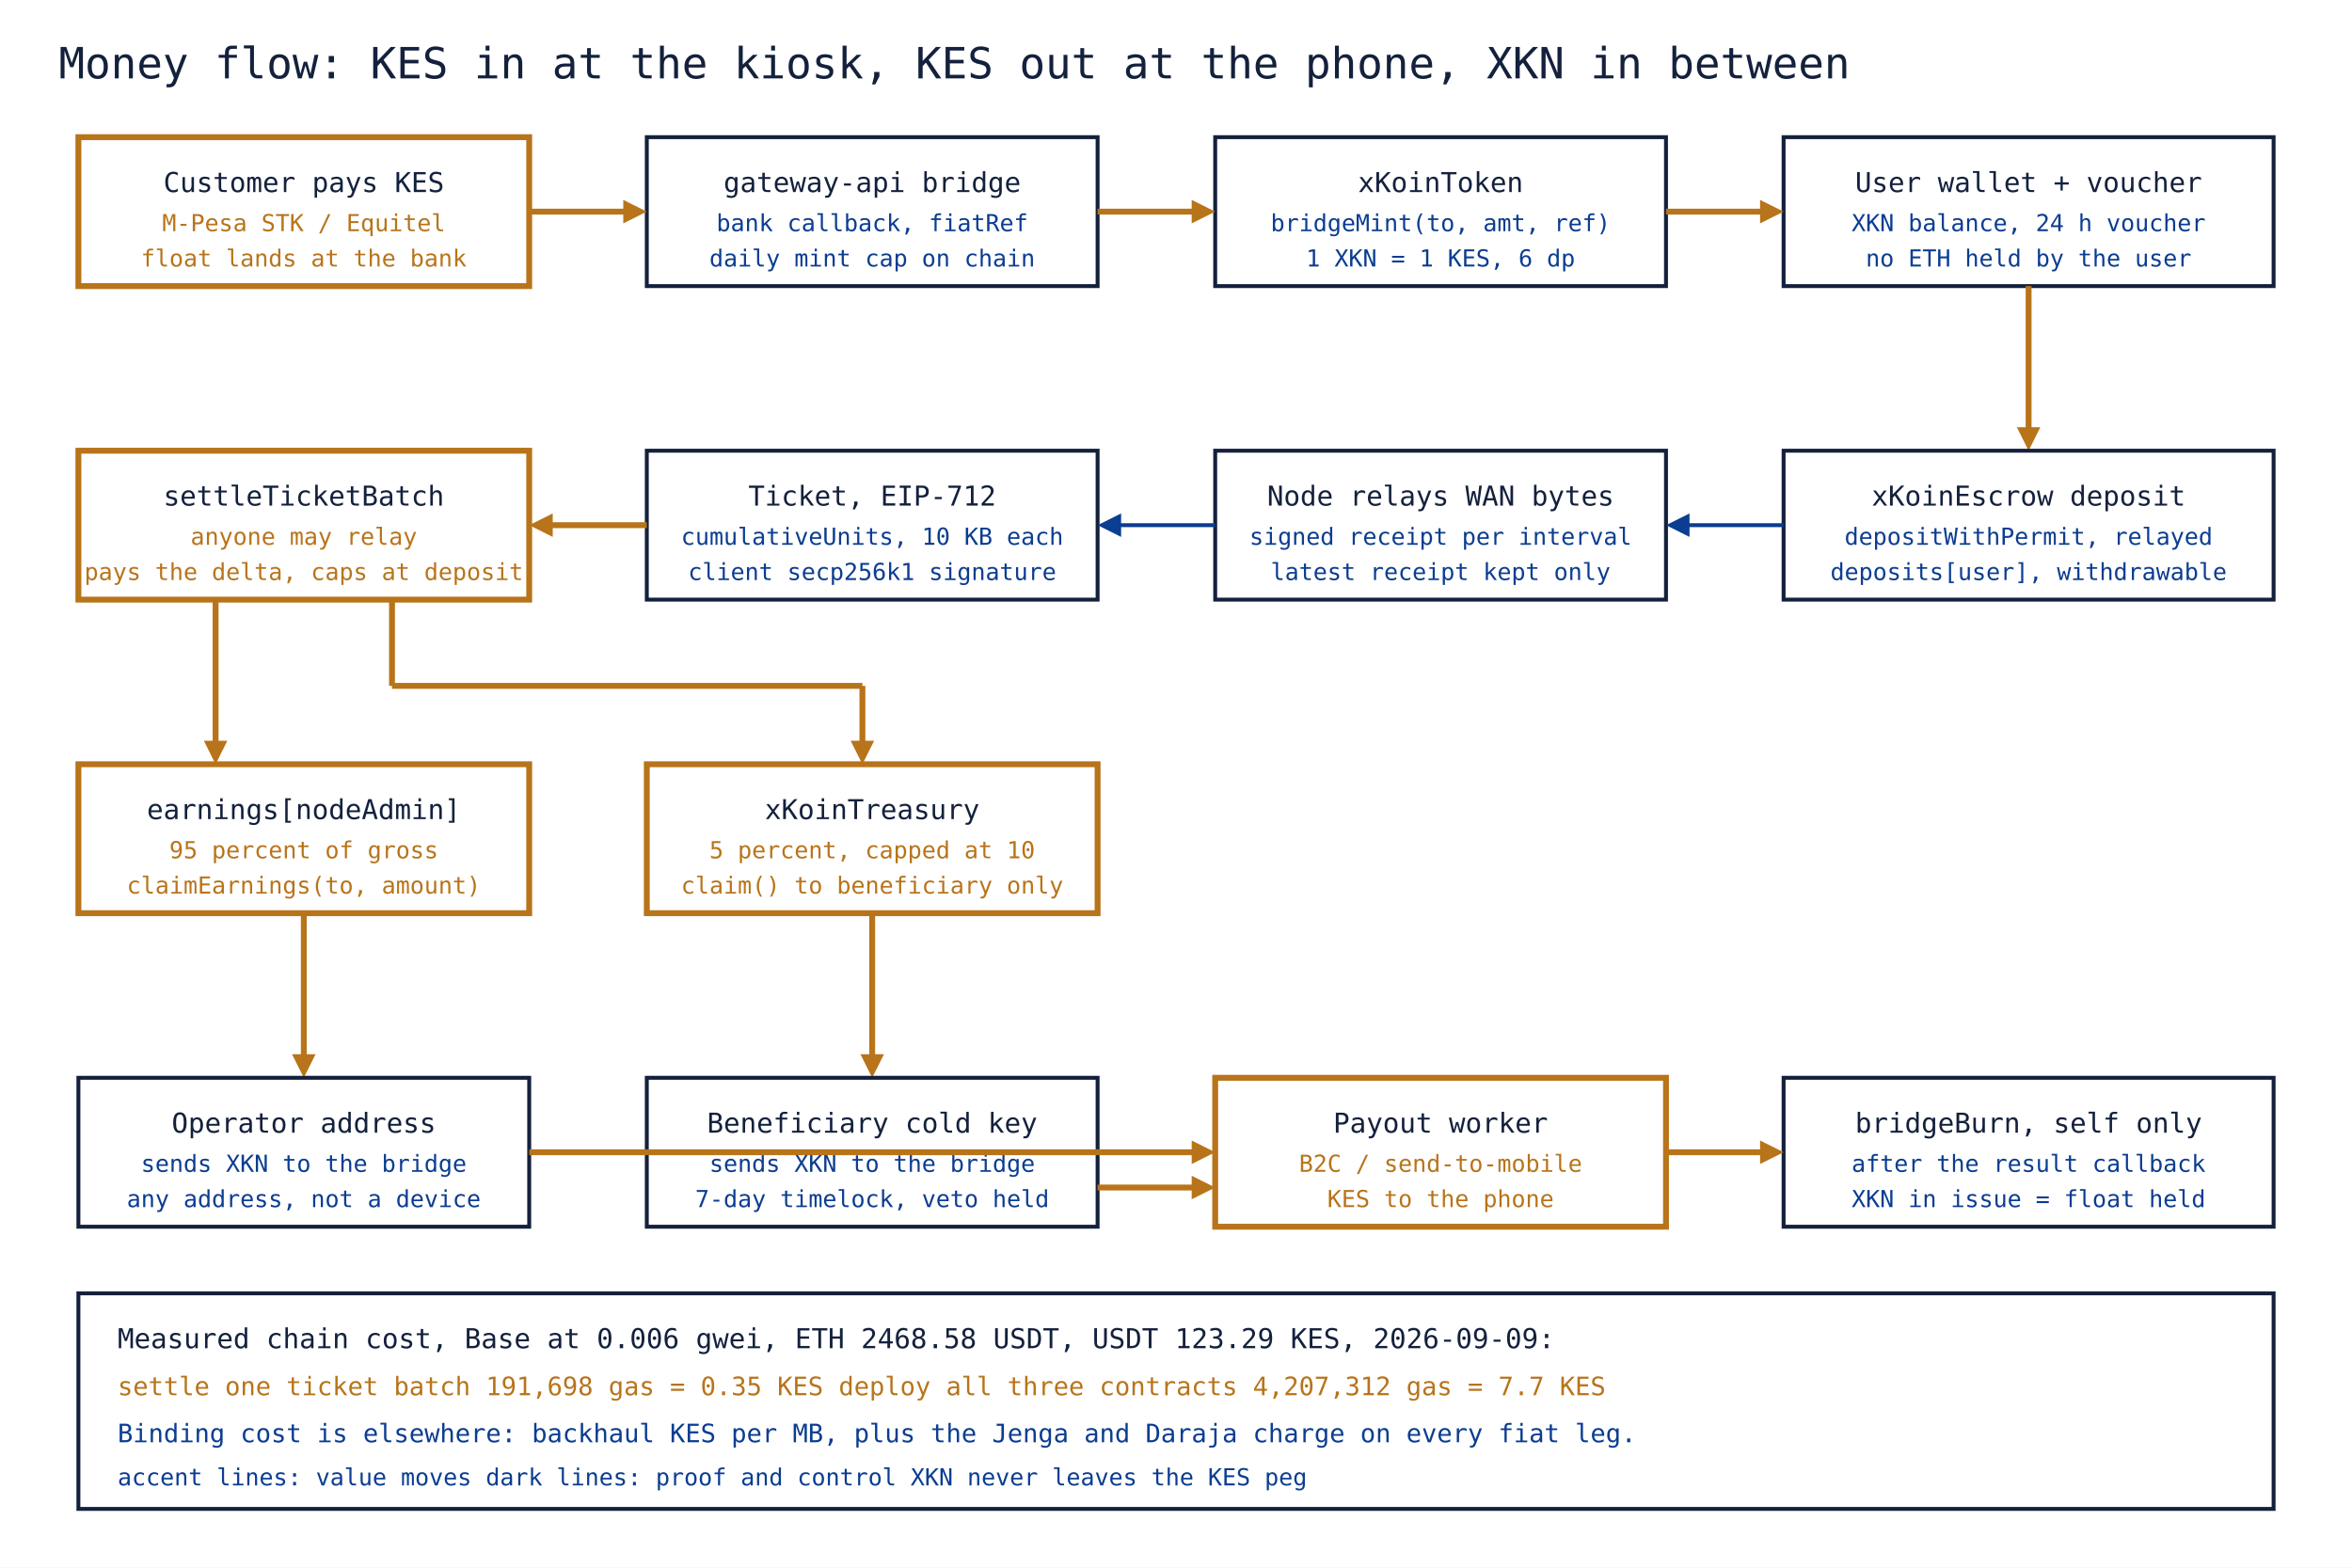
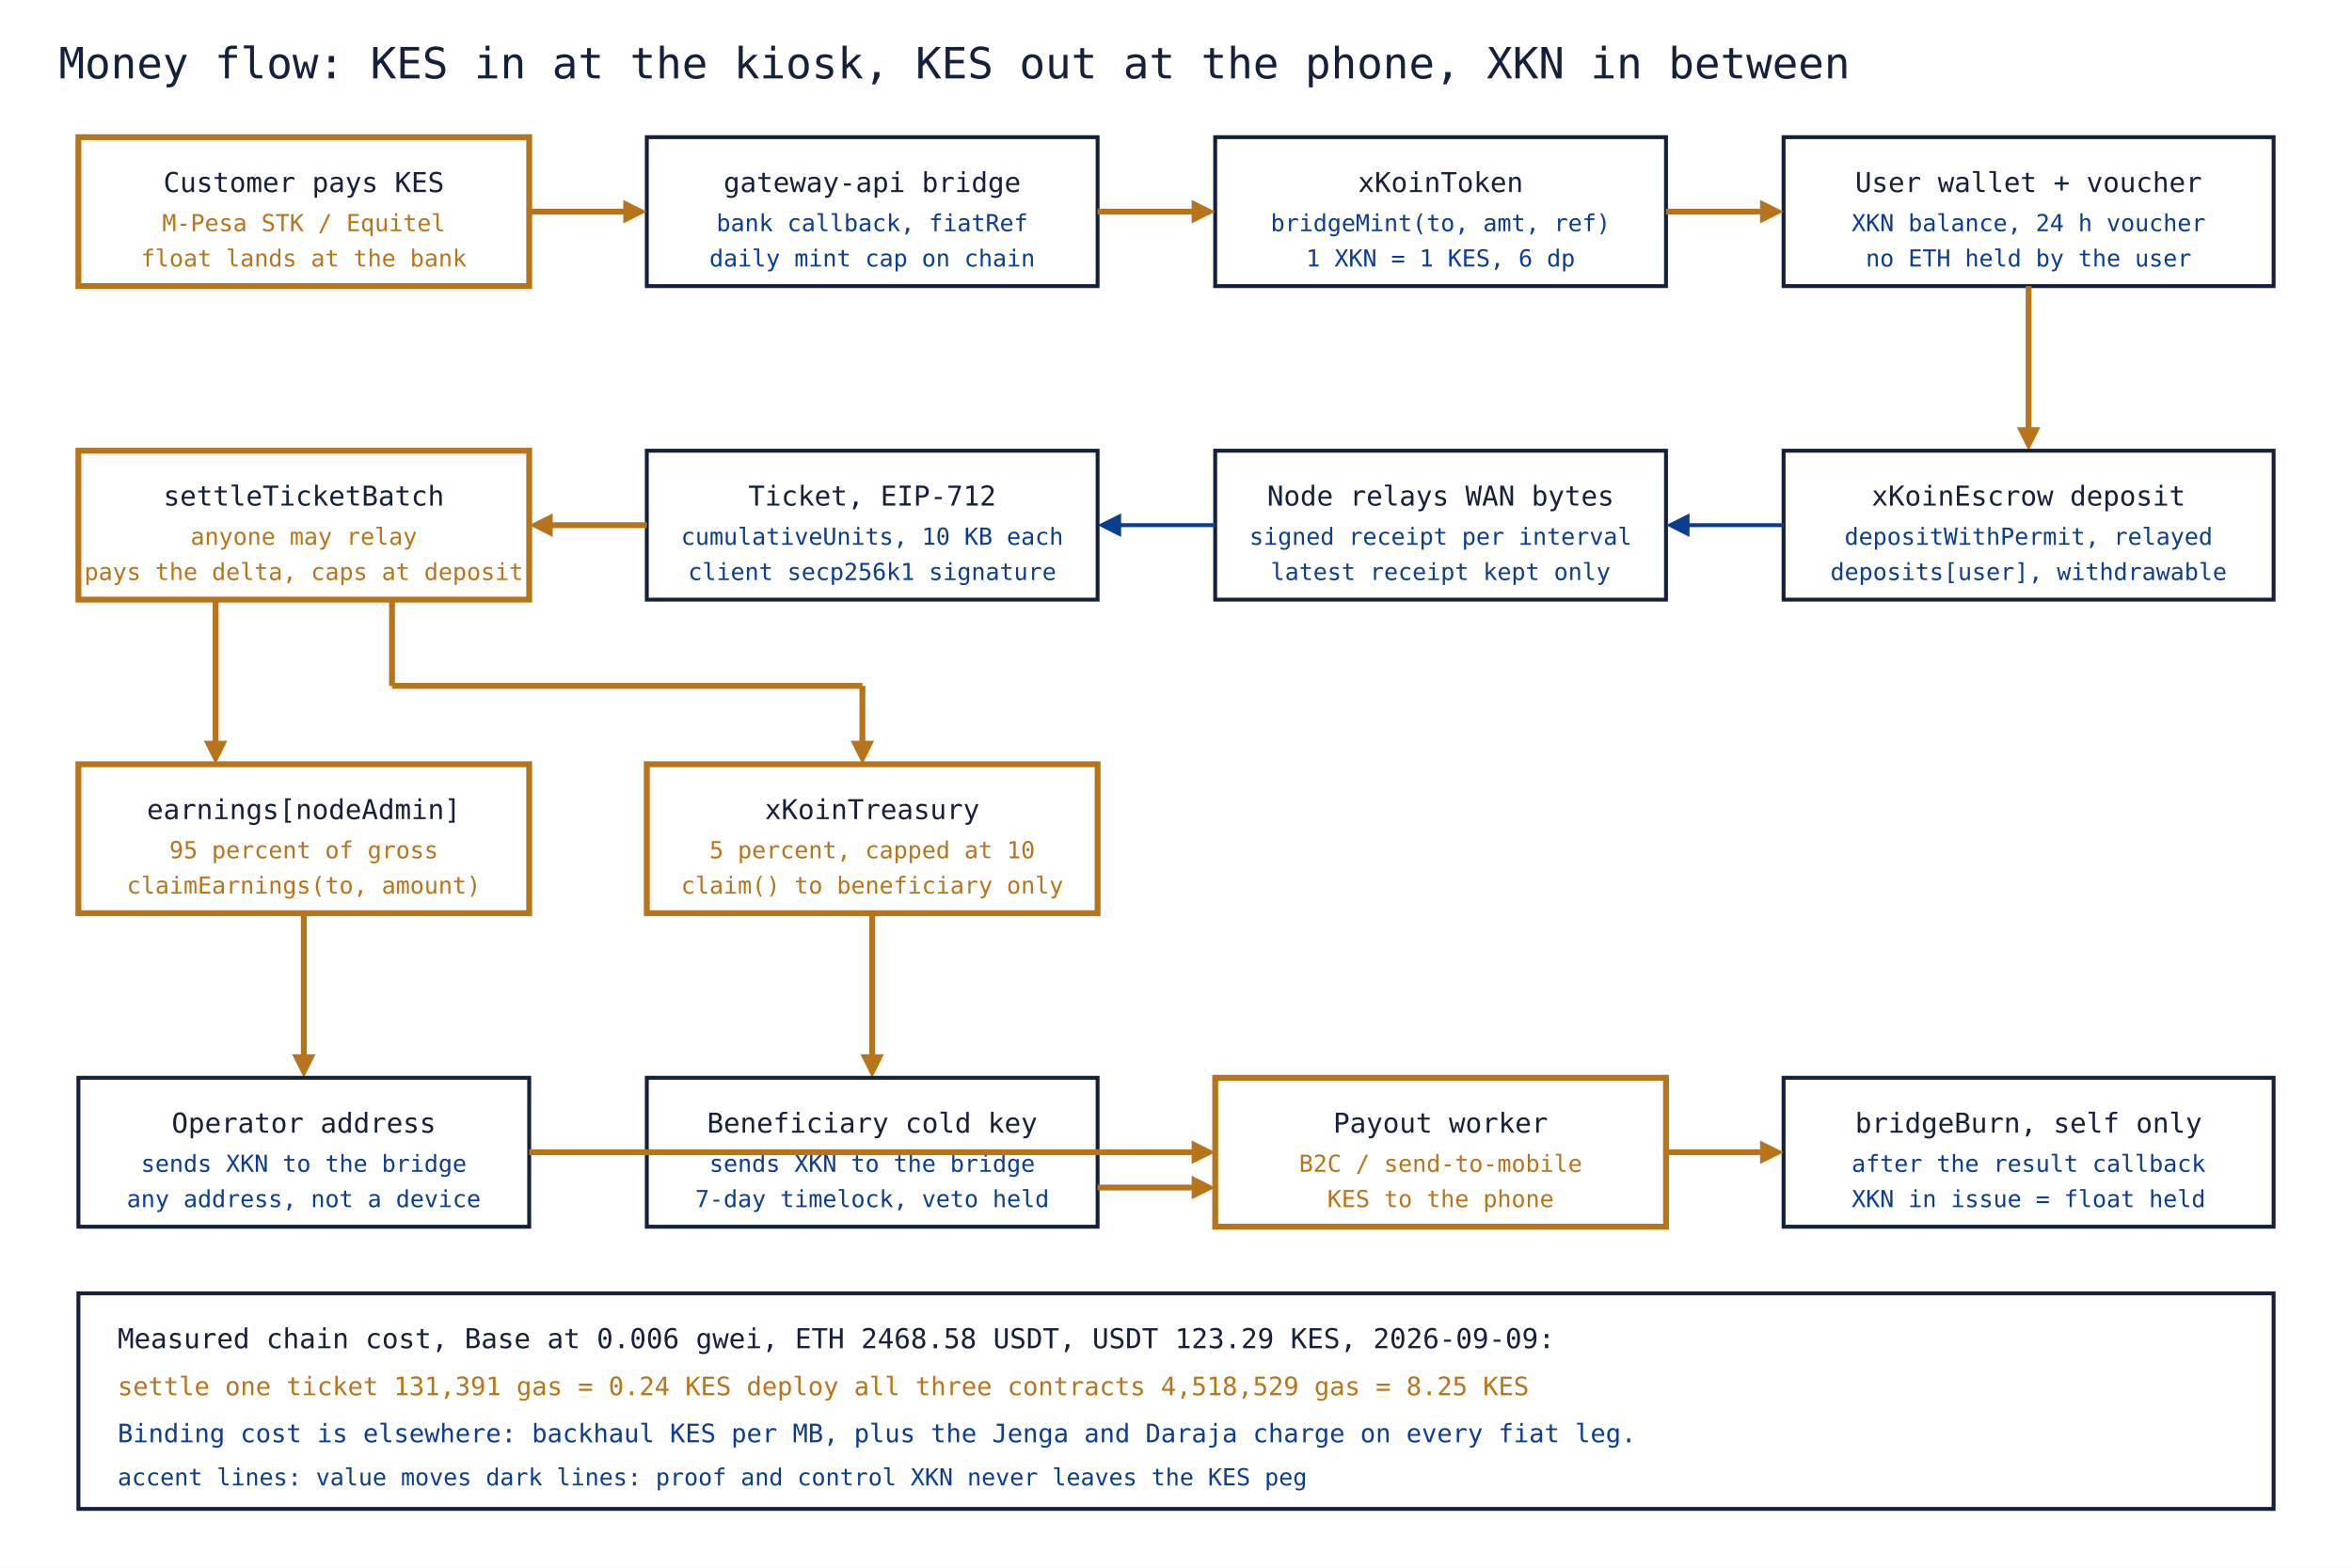
<svg xmlns="http://www.w3.org/2000/svg" viewBox="0 0 1200 800" width="1200" height="800">
  <rect x="0" y="0" width="1200" height="800" fill="#ffffff" />
  <text x="30" y="40" font-family="monospace" font-size="22" fill="#14213d">Money flow: KES in at the kiosk, KES out at the phone, XKN in between</text>
  <rect x="40" y="70" width="230" height="76" fill="#ffffff" stroke="#b8741a" stroke-width="3" />
  <text x="155" y="98" font-family="monospace" font-size="14" fill="#14213d" text-anchor="middle">Customer pays KES</text>
  <text x="155" y="118" font-family="monospace" font-size="12" fill="#b8741a" text-anchor="middle">M-Pesa STK / Equitel</text>
  <text x="155" y="136" font-family="monospace" font-size="12" fill="#b8741a" text-anchor="middle">float lands at the bank</text>
  <rect x="330" y="70" width="230" height="76" fill="#ffffff" stroke="#14213d" stroke-width="2" />
  <text x="445" y="98" font-family="monospace" font-size="14" fill="#14213d" text-anchor="middle">gateway-api bridge</text>
  <text x="445" y="118" font-family="monospace" font-size="12" fill="#0b3d91" text-anchor="middle">bank callback, fiatRef</text>
  <text x="445" y="136" font-family="monospace" font-size="12" fill="#0b3d91" text-anchor="middle">daily mint cap on chain</text>
  <rect x="620" y="70" width="230" height="76" fill="#ffffff" stroke="#14213d" stroke-width="2" />
  <text x="735" y="98" font-family="monospace" font-size="14" fill="#14213d" text-anchor="middle">xKoinToken</text>
  <text x="735" y="118" font-family="monospace" font-size="12" fill="#0b3d91" text-anchor="middle">bridgeMint(to, amt, ref)</text>
  <text x="735" y="136" font-family="monospace" font-size="12" fill="#0b3d91" text-anchor="middle">1 XKN = 1 KES, 6 dp</text>
  <rect x="910" y="70" width="250" height="76" fill="#ffffff" stroke="#14213d" stroke-width="2" />
  <text x="1035" y="98" font-family="monospace" font-size="14" fill="#14213d" text-anchor="middle">User wallet + voucher</text>
  <text x="1035" y="118" font-family="monospace" font-size="12" fill="#0b3d91" text-anchor="middle">XKN balance, 24 h voucher</text>
  <text x="1035" y="136" font-family="monospace" font-size="12" fill="#0b3d91" text-anchor="middle">no ETH held by the user</text>
  <line x1="270" y1="108" x2="324" y2="108" stroke="#b8741a" stroke-width="3" />
  <polygon points="330,108 318,102 318,114" fill="#b8741a" />
  <line x1="560" y1="108" x2="614" y2="108" stroke="#b8741a" stroke-width="3" />
  <polygon points="620,108 608,102 608,114" fill="#b8741a" />
  <line x1="850" y1="108" x2="904" y2="108" stroke="#b8741a" stroke-width="3" />
  <polygon points="910,108 898,102 898,114" fill="#b8741a" />
  <line x1="1035" y1="146" x2="1035" y2="224" stroke="#b8741a" stroke-width="3" />
  <polygon points="1035,230 1029,218 1041,218" fill="#b8741a" />
  <rect x="910" y="230" width="250" height="76" fill="#ffffff" stroke="#14213d" stroke-width="2" />
  <text x="1035" y="258" font-family="monospace" font-size="14" fill="#14213d" text-anchor="middle">xKoinEscrow deposit</text>
  <text x="1035" y="278" font-family="monospace" font-size="12" fill="#0b3d91" text-anchor="middle">depositWithPermit, relayed</text>
  <text x="1035" y="296" font-family="monospace" font-size="12" fill="#0b3d91" text-anchor="middle">deposits[user], withdrawable</text>
  <rect x="620" y="230" width="230" height="76" fill="#ffffff" stroke="#14213d" stroke-width="2" />
  <text x="735" y="258" font-family="monospace" font-size="14" fill="#14213d" text-anchor="middle">Node relays WAN bytes</text>
  <text x="735" y="278" font-family="monospace" font-size="12" fill="#0b3d91" text-anchor="middle">signed receipt per interval</text>
  <text x="735" y="296" font-family="monospace" font-size="12" fill="#0b3d91" text-anchor="middle">latest receipt kept only</text>
  <rect x="330" y="230" width="230" height="76" fill="#ffffff" stroke="#14213d" stroke-width="2" />
  <text x="445" y="258" font-family="monospace" font-size="14" fill="#14213d" text-anchor="middle">Ticket, EIP-712</text>
  <text x="445" y="278" font-family="monospace" font-size="12" fill="#0b3d91" text-anchor="middle">cumulativeUnits, 10 KB each</text>
  <text x="445" y="296" font-family="monospace" font-size="12" fill="#0b3d91" text-anchor="middle">client secp256k1 signature</text>
  <rect x="40" y="230" width="230" height="76" fill="#ffffff" stroke="#b8741a" stroke-width="3" />
  <text x="155" y="258" font-family="monospace" font-size="14" fill="#14213d" text-anchor="middle">settleTicketBatch</text>
  <text x="155" y="278" font-family="monospace" font-size="12" fill="#b8741a" text-anchor="middle">anyone may relay</text>
  <text x="155" y="296" font-family="monospace" font-size="12" fill="#b8741a" text-anchor="middle">pays the delta, caps at deposit</text>
  <line x1="910" y1="268" x2="856" y2="268" stroke="#0b3d91" stroke-width="2" />
  <polygon points="850,268 862,262 862,274" fill="#0b3d91" />
  <line x1="620" y1="268" x2="566" y2="268" stroke="#0b3d91" stroke-width="2" />
  <polygon points="560,268 572,262 572,274" fill="#0b3d91" />
  <line x1="330" y1="268" x2="276" y2="268" stroke="#b8741a" stroke-width="3" />
  <polygon points="270,268 282,262 282,274" fill="#b8741a" />
  <line x1="110" y1="306" x2="110" y2="384" stroke="#b8741a" stroke-width="3" />
  <polygon points="110,390 104,378 116,378" fill="#b8741a" />
  <line x1="200" y1="306" x2="200" y2="350" stroke="#b8741a" stroke-width="3" />
  <line x1="200" y1="350" x2="440" y2="350" stroke="#b8741a" stroke-width="3" />
  <line x1="440" y1="350" x2="440" y2="384" stroke="#b8741a" stroke-width="3" />
  <polygon points="440,390 434,378 446,378" fill="#b8741a" />
  <rect x="40" y="390" width="230" height="76" fill="#ffffff" stroke="#b8741a" stroke-width="3" />
  <text x="155" y="418" font-family="monospace" font-size="14" fill="#14213d" text-anchor="middle">earnings[nodeAdmin]</text>
  <text x="155" y="438" font-family="monospace" font-size="12" fill="#b8741a" text-anchor="middle">95 percent of gross</text>
  <text x="155" y="456" font-family="monospace" font-size="12" fill="#b8741a" text-anchor="middle">claimEarnings(to, amount)</text>
  <rect x="330" y="390" width="230" height="76" fill="#ffffff" stroke="#b8741a" stroke-width="3" />
  <text x="445" y="418" font-family="monospace" font-size="14" fill="#14213d" text-anchor="middle">xKoinTreasury</text>
  <text x="445" y="438" font-family="monospace" font-size="12" fill="#b8741a" text-anchor="middle">5 percent, capped at 10</text>
  <text x="445" y="456" font-family="monospace" font-size="12" fill="#b8741a" text-anchor="middle">claim() to beneficiary only</text>
  <line x1="155" y1="466" x2="155" y2="544" stroke="#b8741a" stroke-width="3" />
  <polygon points="155,550 149,538 161,538" fill="#b8741a" />
  <line x1="445" y1="466" x2="445" y2="544" stroke="#b8741a" stroke-width="3" />
  <polygon points="445,550 439,538 451,538" fill="#b8741a" />
  <rect x="40" y="550" width="230" height="76" fill="#ffffff" stroke="#14213d" stroke-width="2" />
  <text x="155" y="578" font-family="monospace" font-size="14" fill="#14213d" text-anchor="middle">Operator address</text>
  <text x="155" y="598" font-family="monospace" font-size="12" fill="#0b3d91" text-anchor="middle">sends XKN to the bridge</text>
  <text x="155" y="616" font-family="monospace" font-size="12" fill="#0b3d91" text-anchor="middle">any address, not a device</text>
  <rect x="330" y="550" width="230" height="76" fill="#ffffff" stroke="#14213d" stroke-width="2" />
  <text x="445" y="578" font-family="monospace" font-size="14" fill="#14213d" text-anchor="middle">Beneficiary cold key</text>
  <text x="445" y="598" font-family="monospace" font-size="12" fill="#0b3d91" text-anchor="middle">sends XKN to the bridge</text>
  <text x="445" y="616" font-family="monospace" font-size="12" fill="#0b3d91" text-anchor="middle">7-day timelock, veto held</text>
  <rect x="620" y="550" width="230" height="76" fill="#ffffff" stroke="#b8741a" stroke-width="3" />
  <text x="735" y="578" font-family="monospace" font-size="14" fill="#14213d" text-anchor="middle">Payout worker</text>
  <text x="735" y="598" font-family="monospace" font-size="12" fill="#b8741a" text-anchor="middle">B2C / send-to-mobile</text>
  <text x="735" y="616" font-family="monospace" font-size="12" fill="#b8741a" text-anchor="middle">KES to the phone</text>
  <rect x="910" y="550" width="250" height="76" fill="#ffffff" stroke="#14213d" stroke-width="2" />
  <text x="1035" y="578" font-family="monospace" font-size="14" fill="#14213d" text-anchor="middle">bridgeBurn, self only</text>
  <text x="1035" y="598" font-family="monospace" font-size="12" fill="#0b3d91" text-anchor="middle">after the result callback</text>
  <text x="1035" y="616" font-family="monospace" font-size="12" fill="#0b3d91" text-anchor="middle">XKN in issue = float held</text>
  <line x1="270" y1="588" x2="614" y2="588" stroke="#b8741a" stroke-width="3" />
  <polygon points="620,588 608,582 608,594" fill="#b8741a" />
  <line x1="560" y1="606" x2="614" y2="606" stroke="#b8741a" stroke-width="3" />
  <polygon points="620,606 608,600 608,612" fill="#b8741a" />
  <line x1="850" y1="588" x2="904" y2="588" stroke="#b8741a" stroke-width="3" />
  <polygon points="910,588 898,582 898,594" fill="#b8741a" />
  <rect x="40" y="660" width="1120" height="110" fill="#ffffff" stroke="#14213d" stroke-width="2" />
  <text x="60" y="688" font-family="monospace" font-size="14" fill="#14213d">Measured chain cost, Base at 0.006 gwei, ETH 2468.58 USDT, USDT 123.29 KES, 2026-09-09:</text>
-   <text x="60" y="712" font-family="monospace" font-size="13" fill="#b8741a">settle one ticket batch 191,698 gas = 0.35 KES     deploy all three contracts 4,207,312 gas = 7.7 KES</text>
+   <text x="60" y="712" font-family="monospace" font-size="13" fill="#b8741a">settle one ticket 131,391 gas = 0.24 KES     deploy all three contracts 4,518,529 gas = 8.25 KES</text>
  <text x="60" y="736" font-family="monospace" font-size="13" fill="#0b3d91">Binding cost is elsewhere: backhaul KES per MB, plus the Jenga and Daraja charge on every fiat leg.</text>
  <text x="60" y="758" font-family="monospace" font-size="12" fill="#0b3d91">accent lines: value moves    dark lines: proof and control    XKN never leaves the KES peg</text>
</svg>
